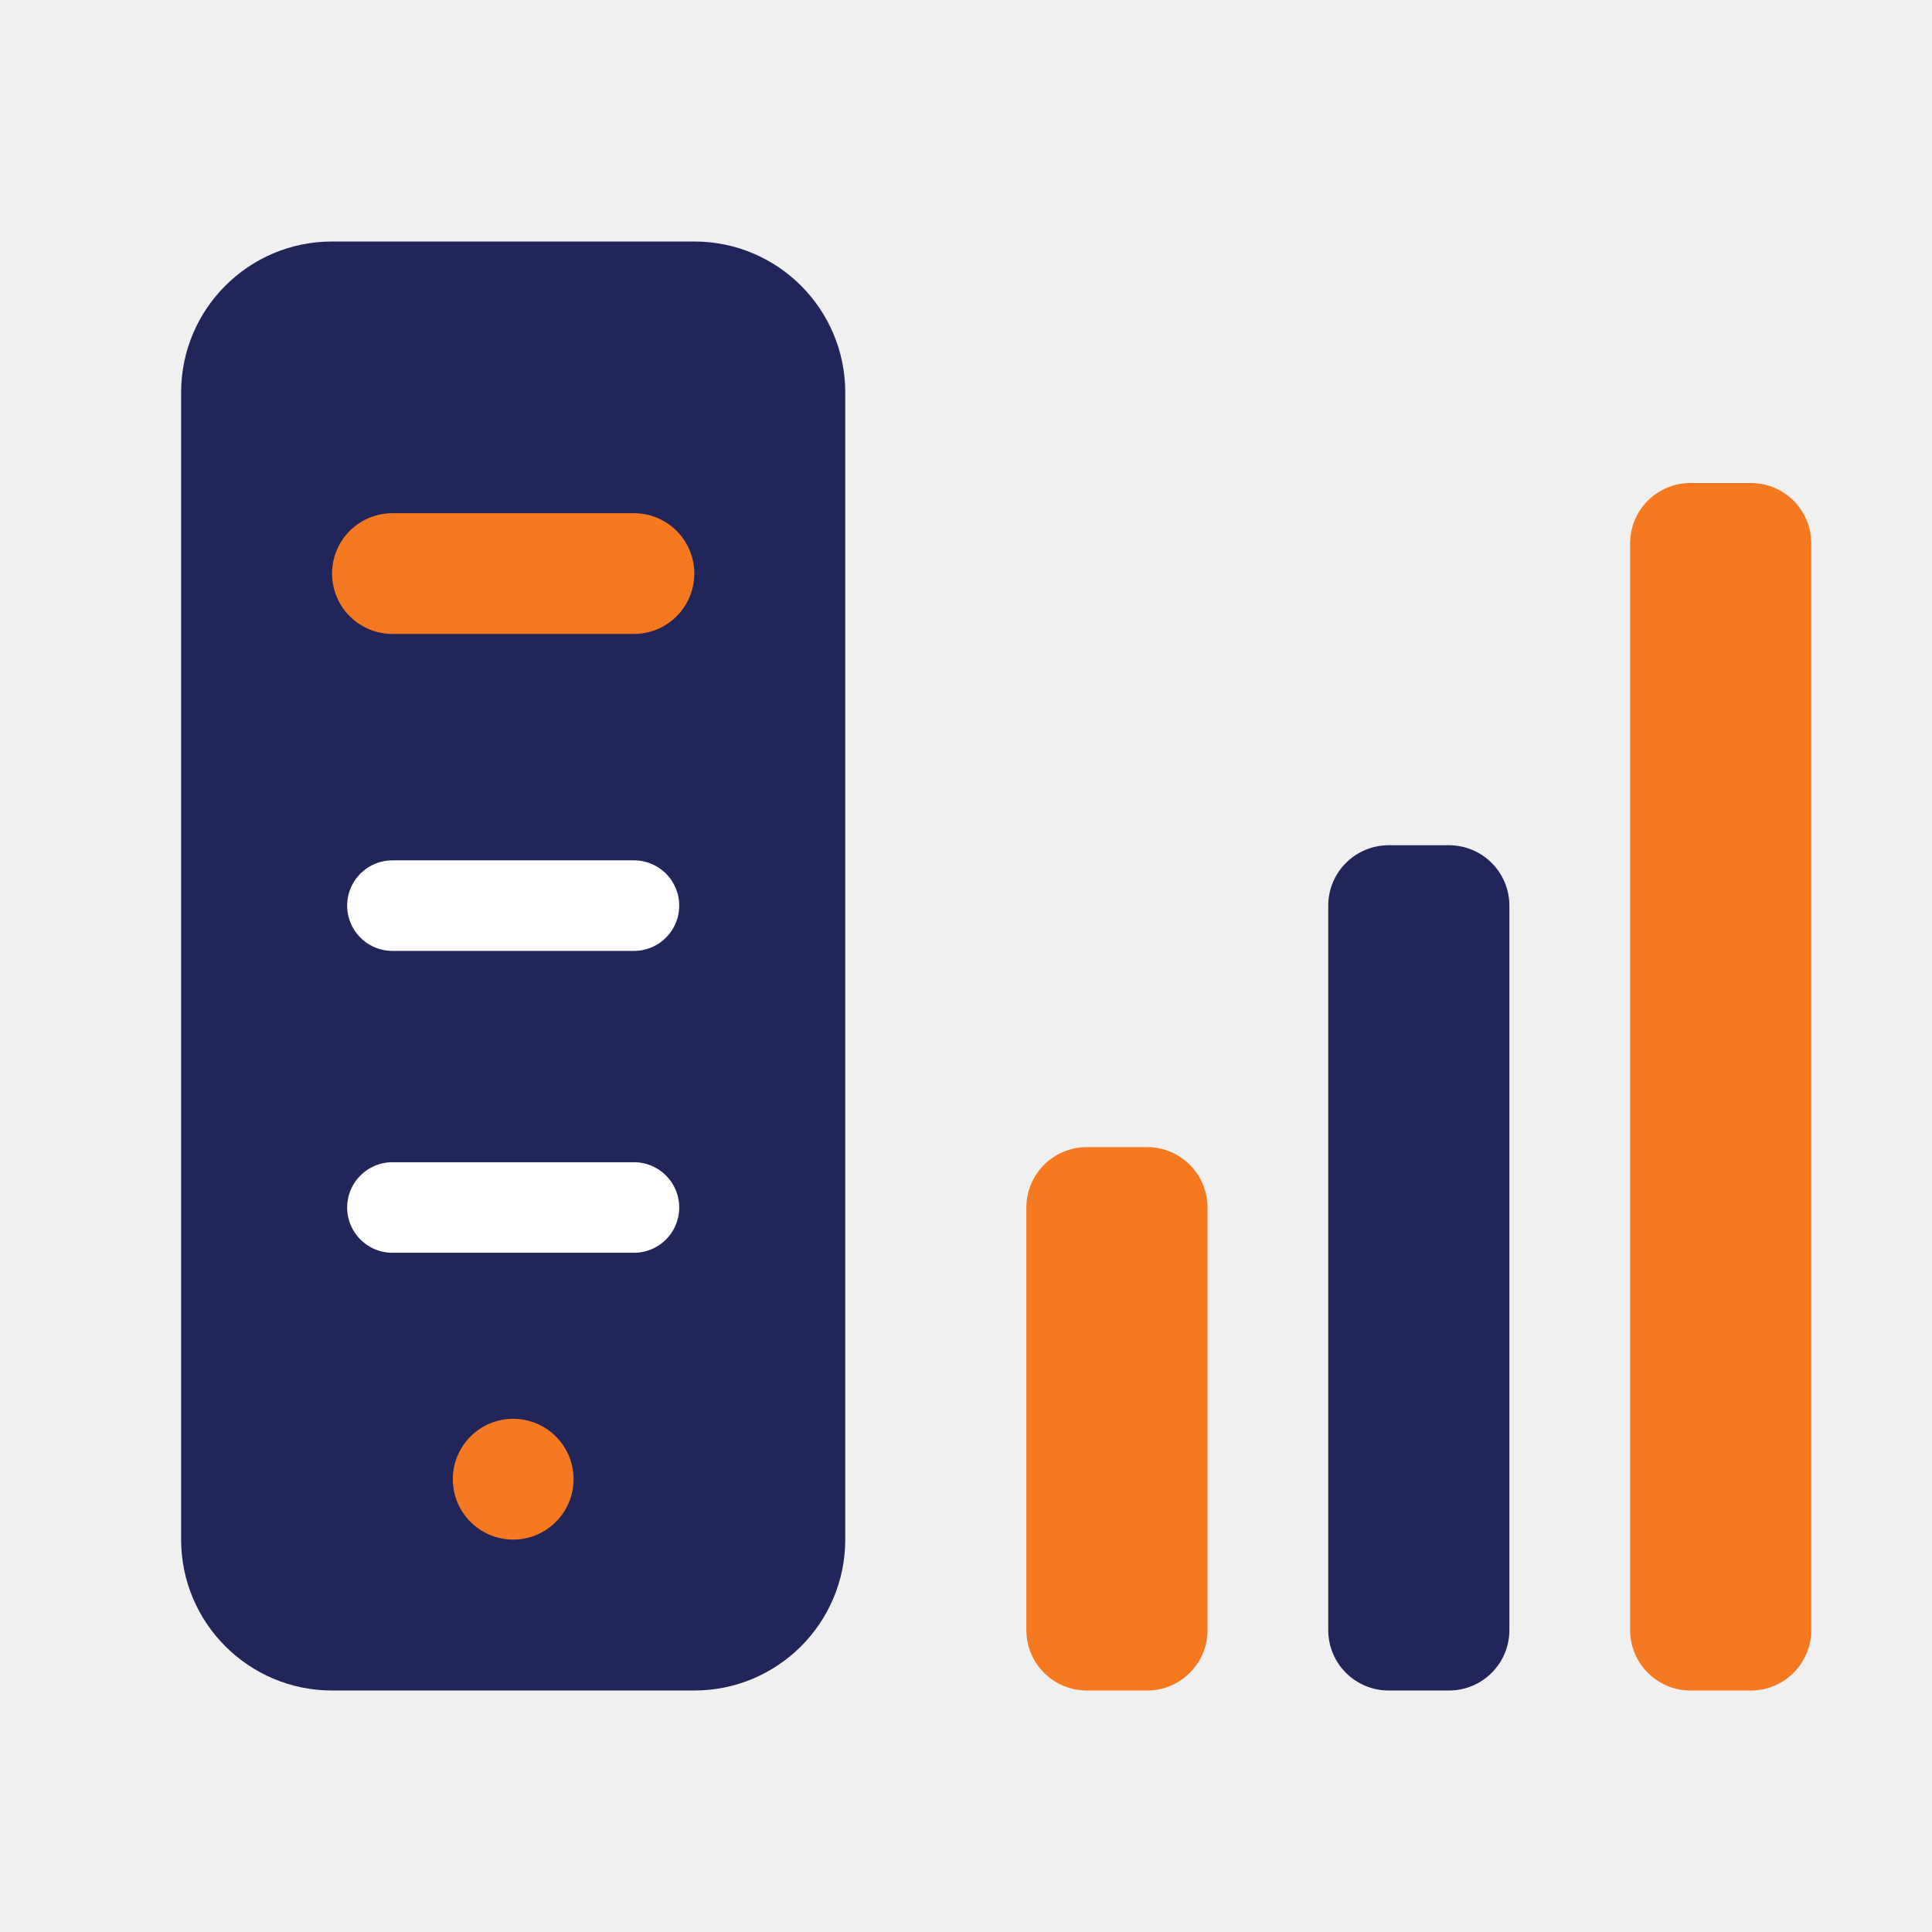
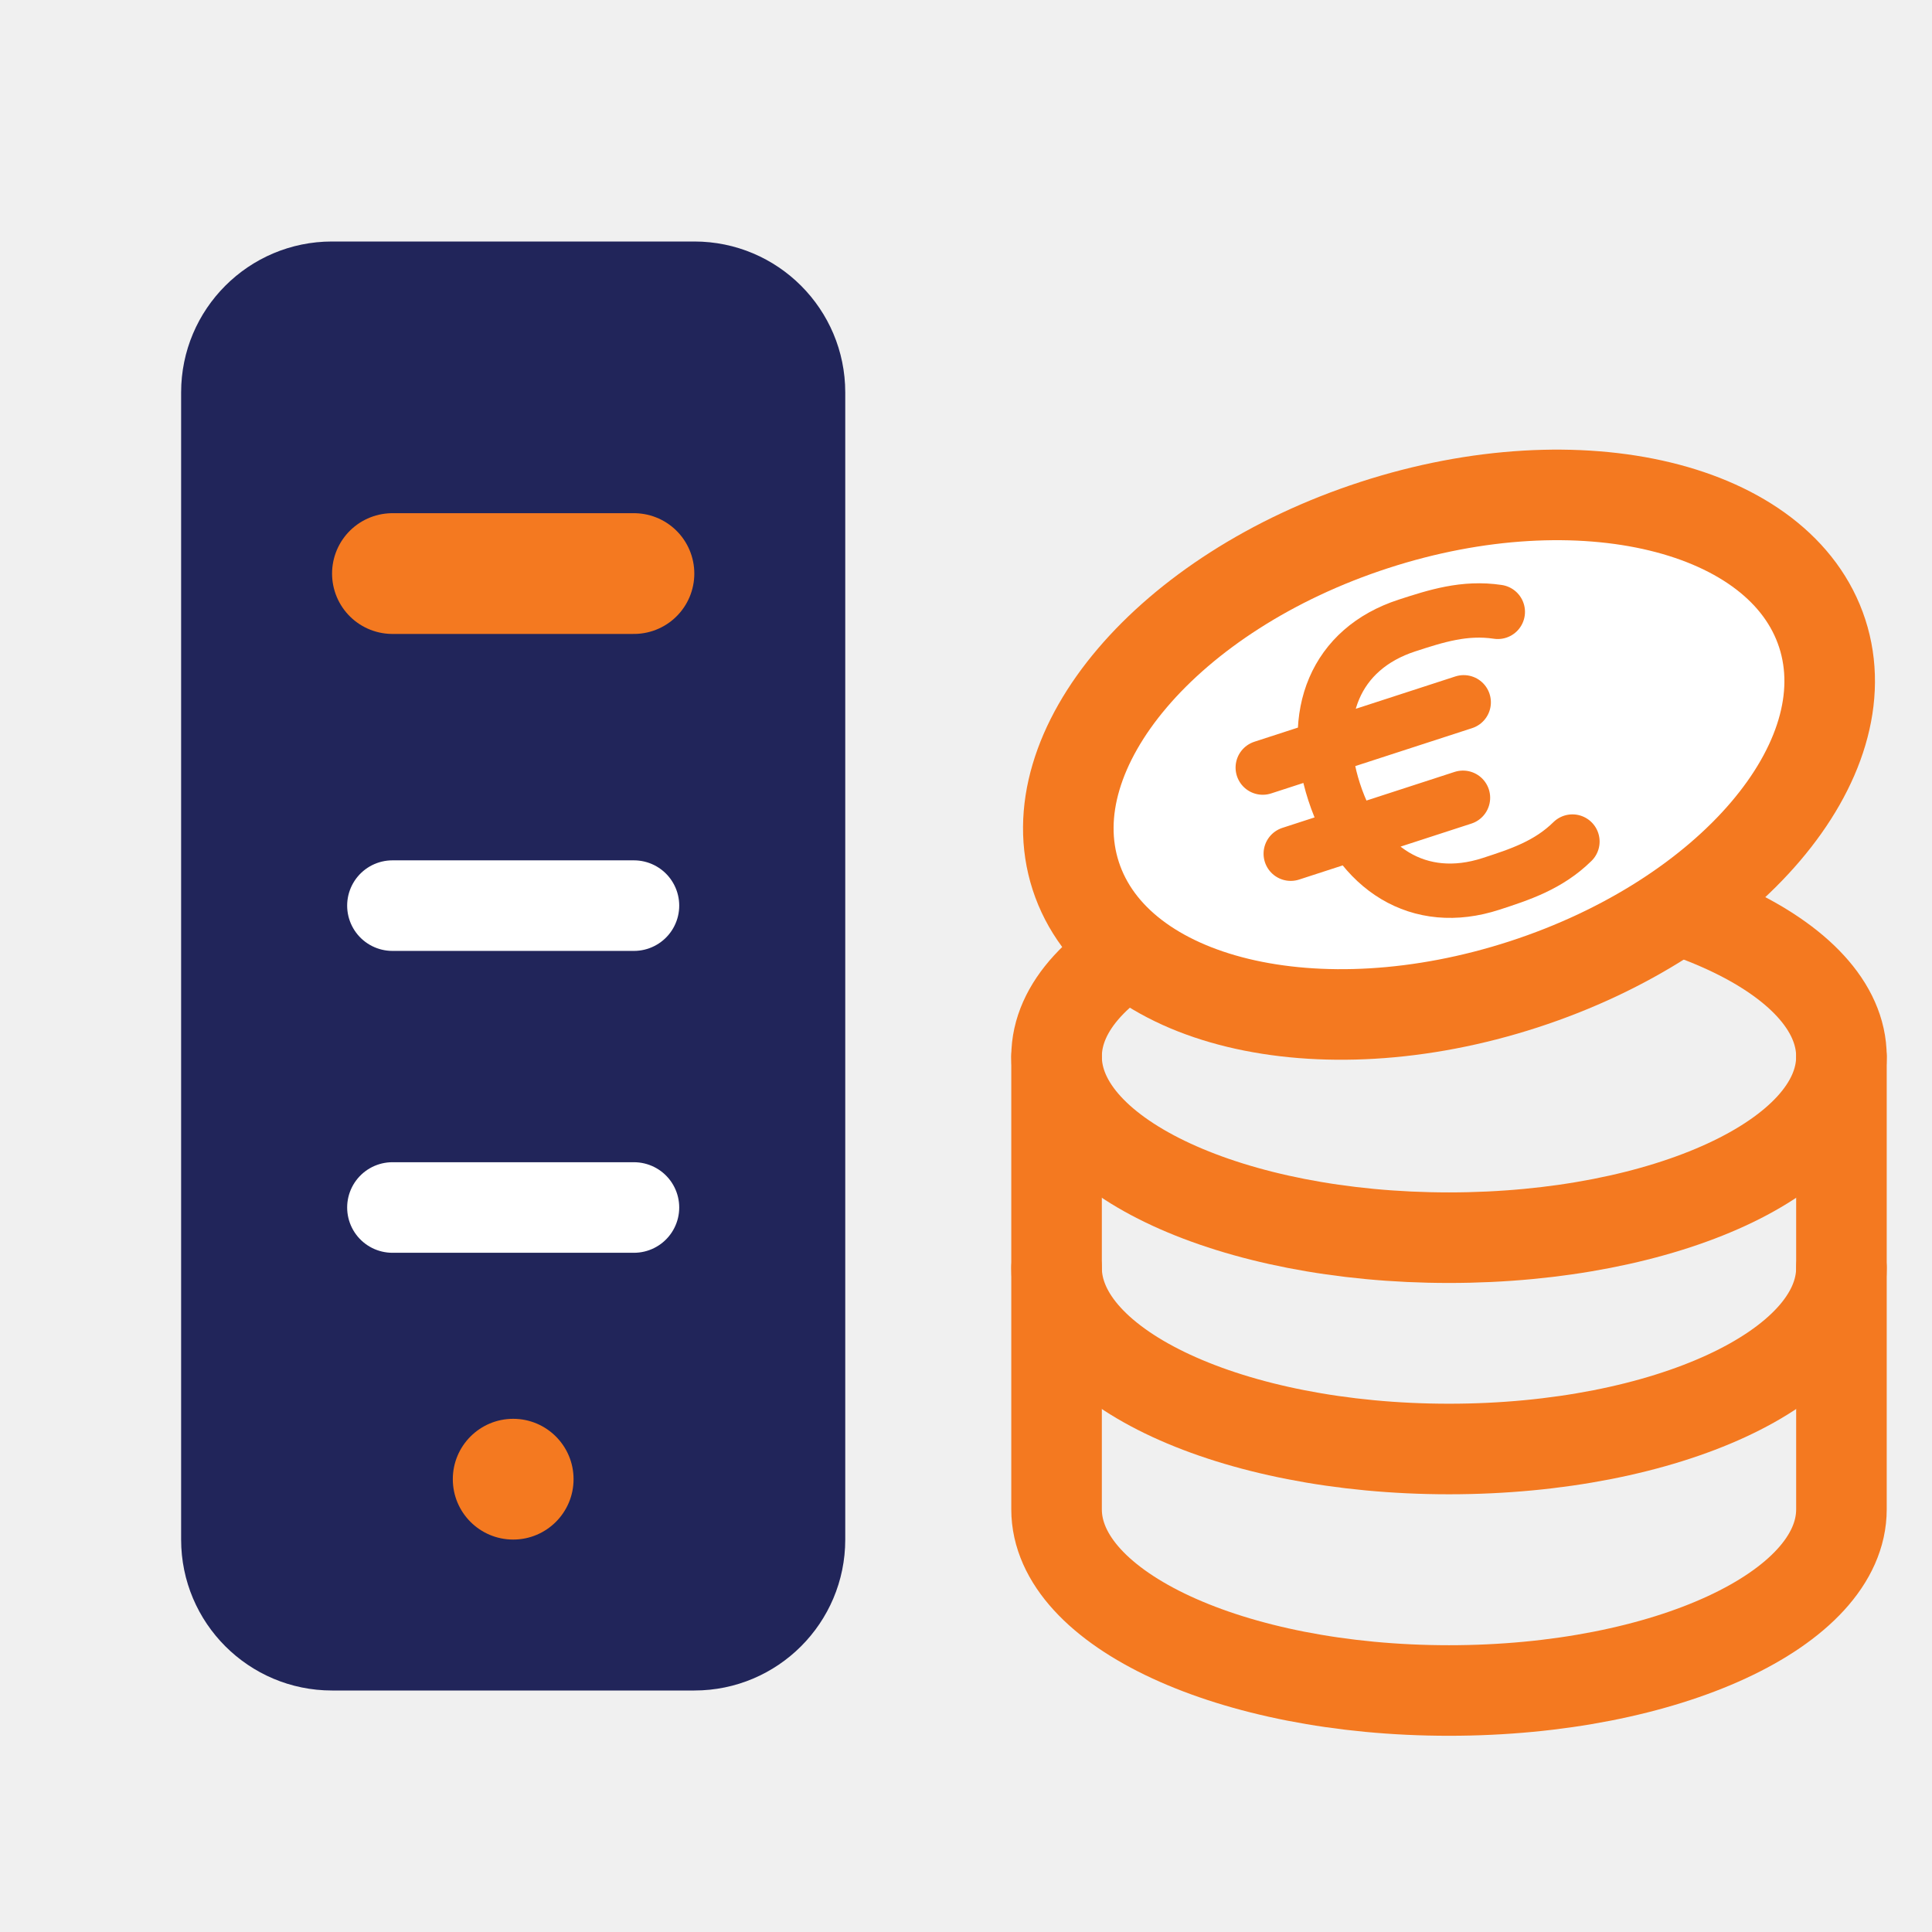
<svg xmlns="http://www.w3.org/2000/svg" viewBox="0 0 64 64" fill="none">
  <rect x="6" y="8" width="22" height="48" rx="5" fill="#21255a" />
  <path d="M13 19h8" stroke="#f47920" stroke-width="4" stroke-linecap="round" />
  <path d="M13 30h8m-8 10h8" stroke="#fff" stroke-width="3" stroke-linecap="round" />
  <circle cx="17" cy="49" r="2" fill="#f47920" />
-   <rect x="34" y="38" width="6" height="18" rx="2" fill="#f47920" />
-   <rect x="44" y="28" width="6" height="28" rx="2" fill="#21255a" />
-   <rect x="54" y="16" width="6" height="40" rx="2" fill="#f47920" />
+   <g stroke="#f47920" stroke-width="3" stroke-linecap="round" stroke-linejoin="round">
+     <ellipse cx="48" cy="35" rx="13" ry="6" />
+     <path d="M35 35v15c0 3.3 5.8 6 13 6s13-2.7 13-6V35" />
+     <path d="M35 42c0 3.3 5.8 6 13 6s13-2.7 13-6" />
+     <g transform="rotate(-18 48 25)">
+       <ellipse cx="48" cy="25" rx="13" ry="8" fill="#fff" />
+       <path d="M51 21c-1-.5-2-.5-3-.5-2.5 0-4 1.8-4 4.5s1.5 4.5 4 4.5c1 0 2 0 3-.5m-9-5.5h7m-7 3h6" stroke-width="1.8" />
+     </g>
+   </g>
</svg>
